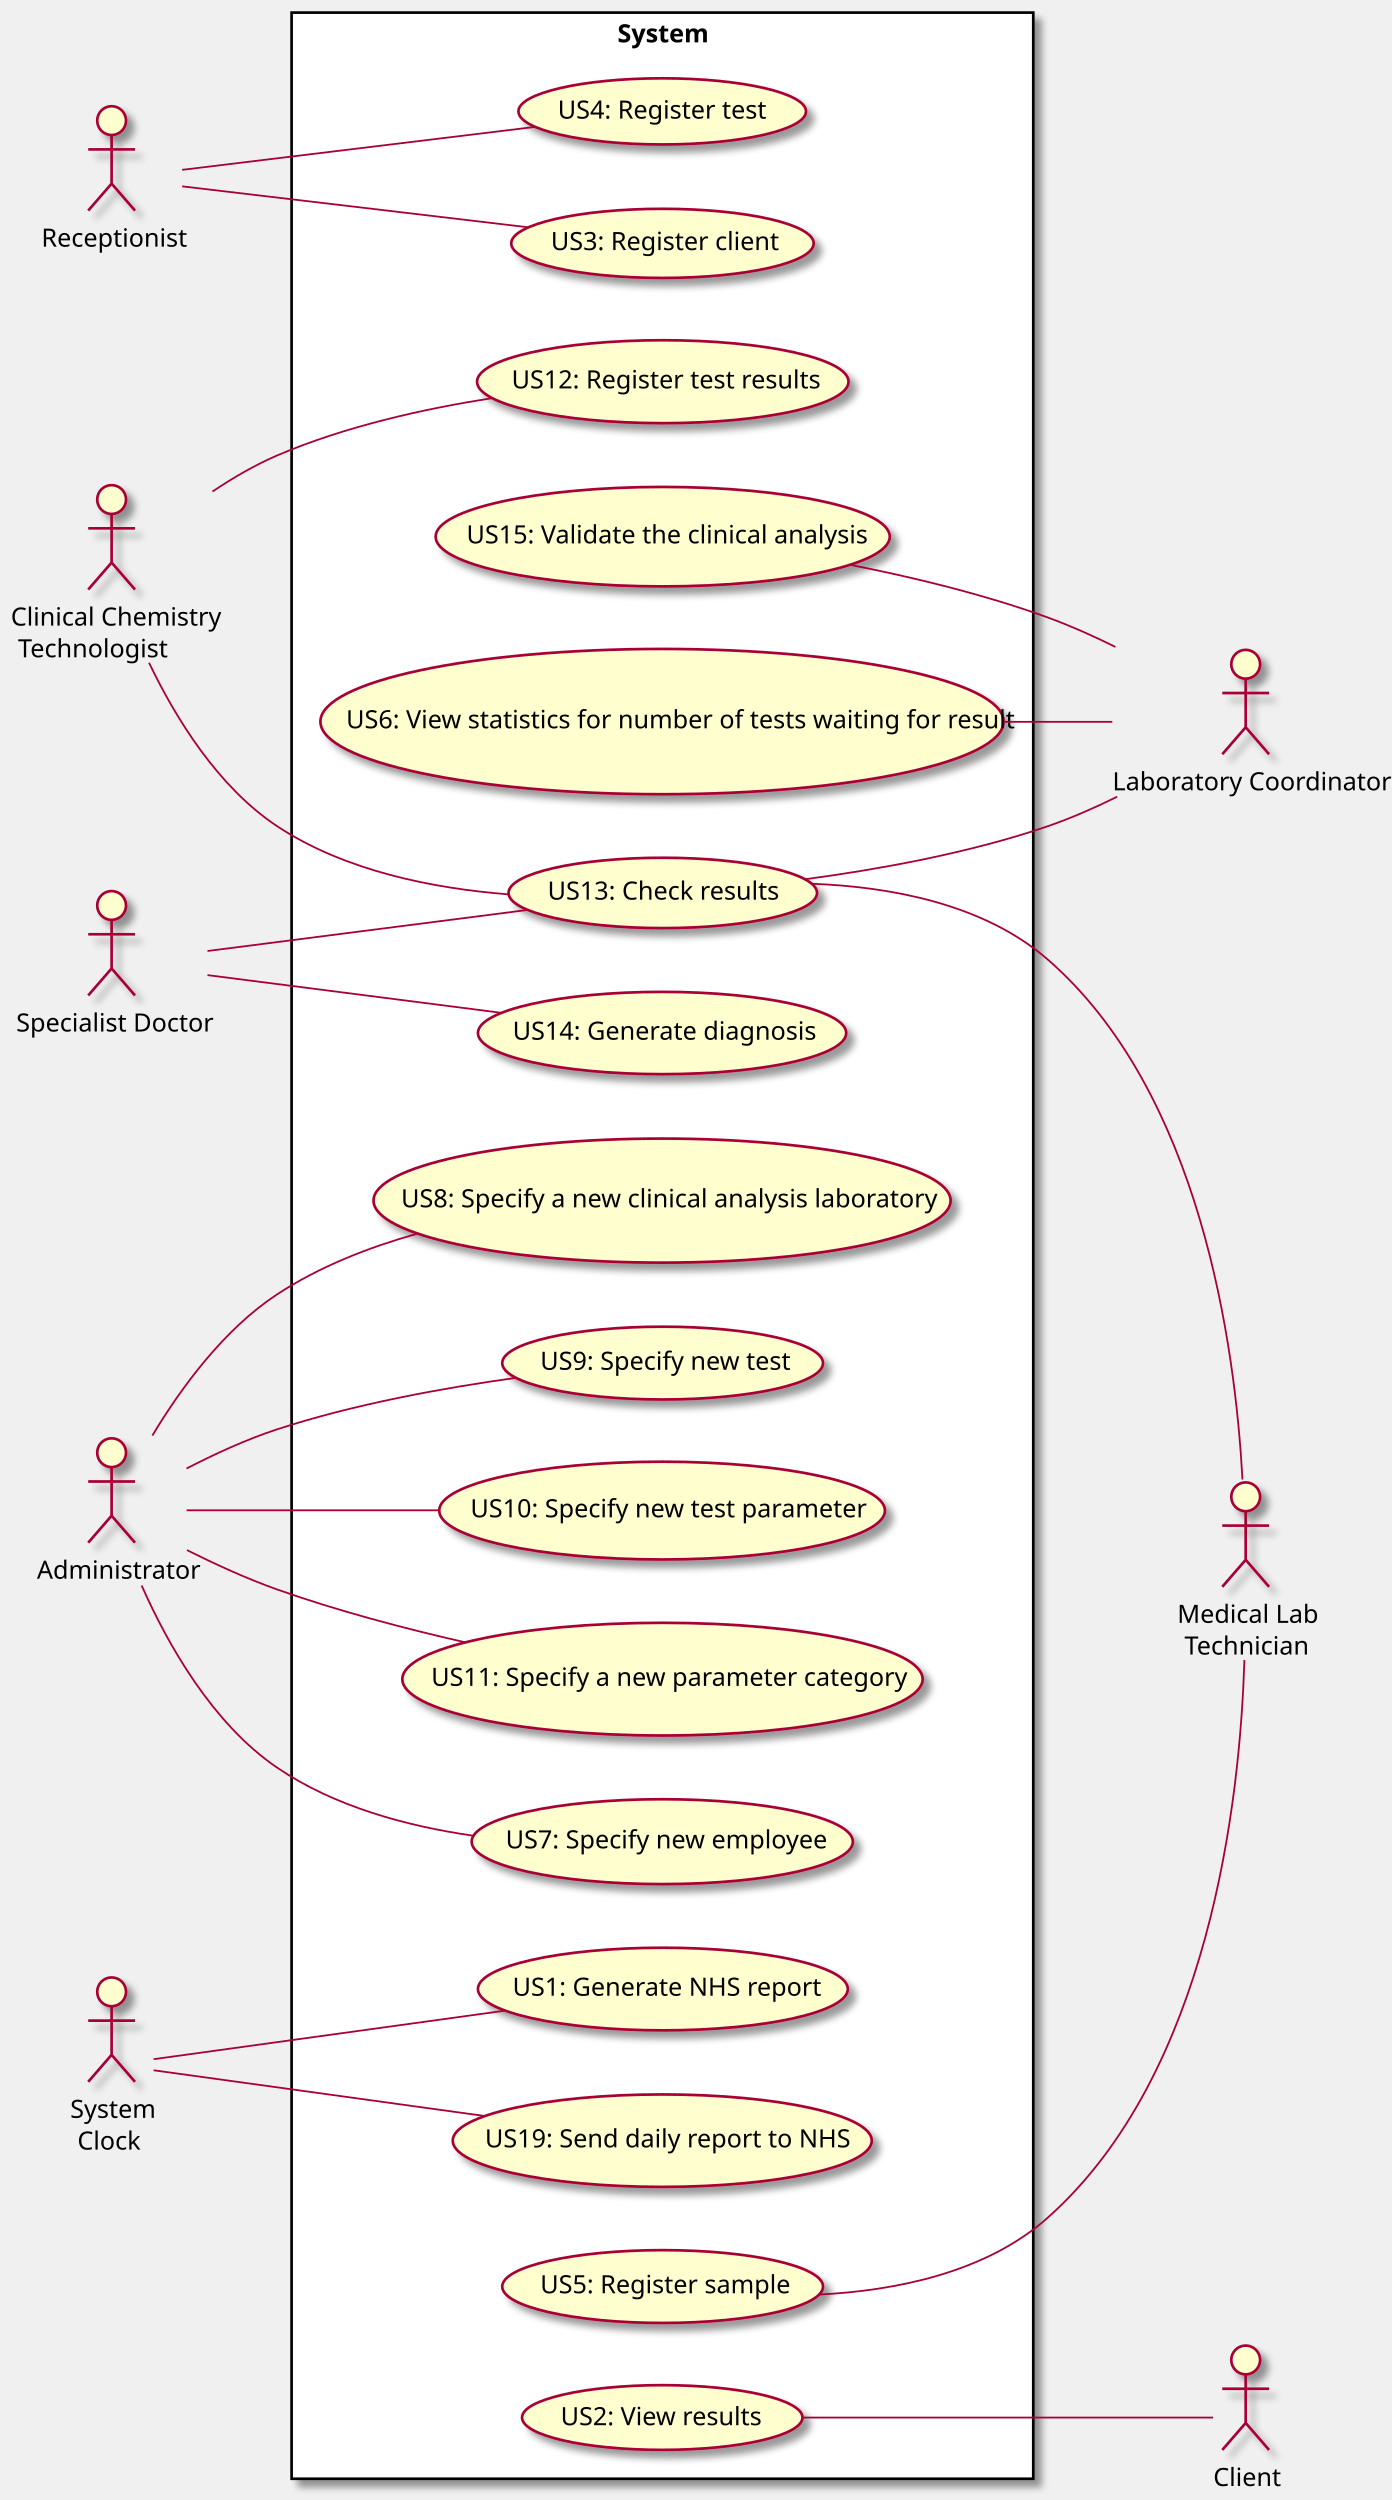
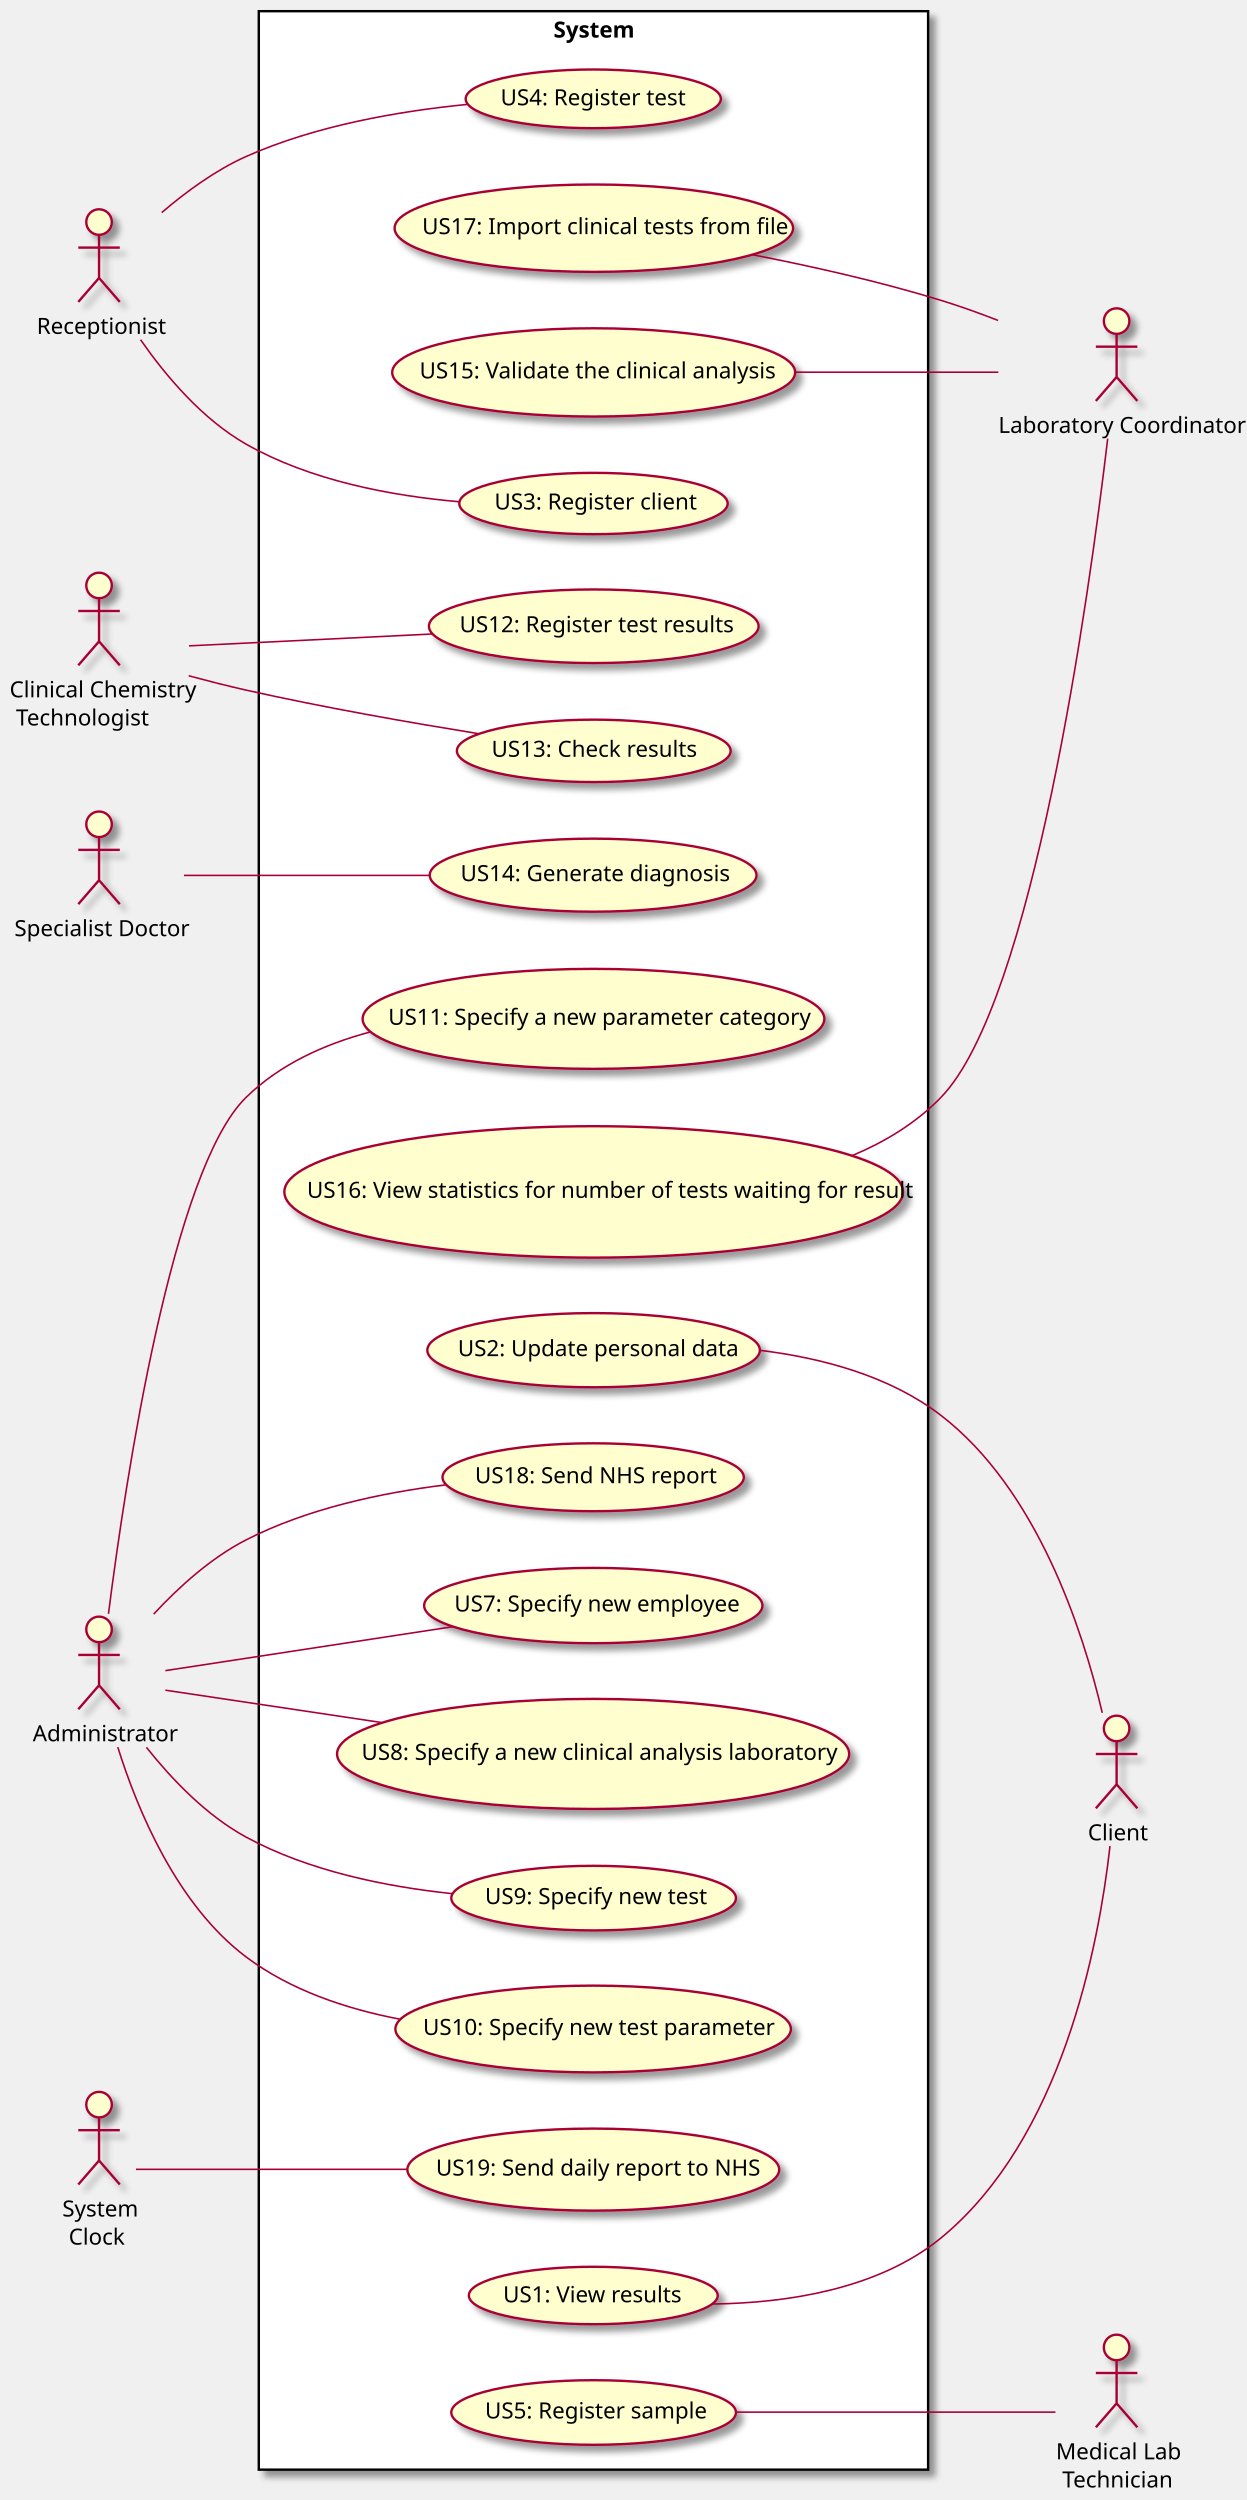
- <svg xmlns="http://www.w3.org/2000/svg" contentScriptType="application/ecmascript" contentStyleType="text/css" height="1736.25px" preserveAspectRatio="none" style="width:966px;height:1736px;" version="1.1" viewBox="0 0 966 1736" width="966.25px" zoomAndPan="magnify">
+ <svg xmlns="http://www.w3.org/2000/svg" contentScriptType="application/ecmascript" contentStyleType="text/css" height="1252px" preserveAspectRatio="none" style="width:624px;height:1252px;" version="1.1" viewBox="0 0 624 1252" width="624px" zoomAndPan="magnify">
  <defs>
-     <filter height="300%" id="f19lmlo7z2i0yy" width="300%" x="-1" y="-1">
-       <feGaussianBlur result="blurOut" stdDeviation="2.5" />
+     <filter height="300%" id="f93m5yescypw8" width="300%" x="-1" y="-1">
+       <feGaussianBlur result="blurOut" stdDeviation="1.6" />
      <feColorMatrix in="blurOut" result="blurOut2" type="matrix" values="0 0 0 0 0 0 0 0 0 0 0 0 0 0 0 0 0 0 .4 0" />
-       <feOffset dx="5.0" dy="5.0" in="blurOut2" result="blurOut3" />
+       <feOffset dx="3.2" dy="3.2" in="blurOut2" result="blurOut3" />
      <feBlend in="SourceGraphic" in2="blurOut3" mode="normal" />
    </filter>
  </defs>
  <g>
-     <rect fill="#FFFFFF" filter="url(#f19lmlo7z2i0yy)" height="1712.5" style="stroke:#000000;stroke-width:1.875;" width="515" x="202.5" y="8.75" />
-     <text fill="#000000" font-family="sans-serif" font-size="17.5" font-weight="bold" lengthAdjust="spacing" textLength="62.5" x="428.75" y="29.416">System</text>
-     <ellipse cx="459.849" cy="77.345" fill="#FEFECE" filter="url(#f19lmlo7z2i0yy)" rx="99.849" ry="22.97" style="stroke:#A80036;stroke-width:1.875;" />
-     <text fill="#000000" font-family="sans-serif" font-size="17.5" lengthAdjust="spacing" textLength="142.5" x="387.297" y="82.378">US4: Register test</text>
-     <ellipse cx="460.008" cy="169.002" fill="#FEFECE" filter="url(#f19lmlo7z2i0yy)" rx="105.008" ry="24.002" style="stroke:#A80036;stroke-width:1.875;" />
-     <text fill="#000000" font-family="sans-serif" font-size="17.5" lengthAdjust="spacing" textLength="155" x="382.508" y="173.662">US3: Register client</text>
-     <ellipse cx="460.238" cy="265.048" fill="#FEFECE" filter="url(#f19lmlo7z2i0yy)" rx="128.988" ry="28.797" style="stroke:#A80036;stroke-width:1.875;" />
-     <text fill="#000000" font-family="sans-serif" font-size="17.5" lengthAdjust="spacing" textLength="210" x="355.238" y="269.708">US12: Register test results</text>
-     <ellipse cx="459.741" cy="717.323" fill="#FEFECE" filter="url(#f19lmlo7z2i0yy)" rx="127.866" ry="28.573" style="stroke:#A80036;stroke-width:1.875;" />
-     <text fill="#000000" font-family="sans-serif" font-size="17.5" lengthAdjust="spacing" textLength="207.5" x="355.991" y="721.984">US14: Generate diagnosis</text>
-     <ellipse cx="460.301" cy="1381.185" fill="#FEFECE" filter="url(#f19lmlo7z2i0yy)" rx="128.427" ry="28.685" style="stroke:#A80036;stroke-width:1.875;" />
-     <text fill="#000000" font-family="sans-serif" font-size="17.5" lengthAdjust="spacing" textLength="208.75" x="355.926" y="1385.846">US1: Generate NHS report</text>
-     <ellipse cx="459.868" cy="1486.474" fill="#FEFECE" filter="url(#f19lmlo7z2i0yy)" rx="145.493" ry="32.099" style="stroke:#A80036;stroke-width:1.875;" />
-     <text fill="#000000" font-family="sans-serif" font-size="17.5" lengthAdjust="spacing" textLength="246.25" x="336.743" y="1491.134">US19: Send daily report to NHS</text>
-     <ellipse cx="460.173" cy="372.66" fill="#FEFECE" filter="url(#f19lmlo7z2i0yy)" rx="157.673" ry="34.535" style="stroke:#A80036;stroke-width:1.875;" />
-     <text fill="#000000" font-family="sans-serif" font-size="17.5" lengthAdjust="spacing" textLength="272.5" x="323.923" y="377.32">US15: Validate the clinical analysis</text>
-     <ellipse cx="459.87" cy="1678.724" fill="#FEFECE" filter="url(#f19lmlo7z2i0yy)" rx="97.37" ry="22.474" style="stroke:#A80036;stroke-width:1.875;" />
-     <text fill="#000000" font-family="sans-serif" font-size="17.5" lengthAdjust="spacing" textLength="136.25" x="389.294" y="1684.058">US2: View results</text>
-     <ellipse cx="460.241" cy="620.048" fill="#FEFECE" filter="url(#f19lmlo7z2i0yy)" rx="107.116" ry="24.423" style="stroke:#A80036;stroke-width:1.875;" />
-     <text fill="#000000" font-family="sans-serif" font-size="17.5" lengthAdjust="spacing" textLength="160" x="380.241" y="624.709">US13: Check results</text>
-     <ellipse cx="459.867" cy="1278.848" fill="#FEFECE" filter="url(#f19lmlo7z2i0yy)" rx="132.367" ry="29.473" style="stroke:#A80036;stroke-width:1.875;" />
-     <text fill="#000000" font-family="sans-serif" font-size="17.5" lengthAdjust="spacing" textLength="217.5" x="351.117" y="1283.509">US7: Specify new employee</text>
-     <ellipse cx="459.733" cy="833.697" fill="#FEFECE" filter="url(#f19lmlo7z2i0yy)" rx="200.358" ry="43.072" style="stroke:#A80036;stroke-width:1.875;" />
-     <text fill="#000000" font-family="sans-serif" font-size="17.5" lengthAdjust="spacing" textLength="362.5" x="278.483" y="838.357">US8: Specify a new clinical analysis laboratory</text>
-     <ellipse cx="460.131" cy="946.526" fill="#FEFECE" filter="url(#f19lmlo7z2i0yy)" rx="111.381" ry="25.276" style="stroke:#A80036;stroke-width:1.875;" />
-     <text fill="#000000" font-family="sans-serif" font-size="17.5" lengthAdjust="spacing" textLength="170" x="375.131" y="951.187">US9: Specify new test</text>
-     <ellipse cx="459.759" cy="1048.952" fill="#FEFECE" filter="url(#f19lmlo7z2i0yy)" rx="154.759" ry="33.952" style="stroke:#A80036;stroke-width:1.875;" />
-     <text fill="#000000" font-family="sans-serif" font-size="17.5" lengthAdjust="spacing" textLength="266.25" x="326.634" y="1053.612">US10: Specify new test parameter</text>
-     <ellipse cx="460.027" cy="1166.005" fill="#FEFECE" filter="url(#f19lmlo7z2i0yy)" rx="180.652" ry="39.13" style="stroke:#A80036;stroke-width:1.875;" />
-     <text fill="#000000" font-family="sans-serif" font-size="17.5" lengthAdjust="spacing" textLength="321.25" x="299.402" y="1170.666">US11: Specify a new parameter category</text>
-     <ellipse cx="460.131" cy="1587.776" fill="#FEFECE" filter="url(#f19lmlo7z2i0yy)" rx="111.381" ry="25.276" style="stroke:#A80036;stroke-width:1.875;" />
-     <text fill="#000000" font-family="sans-serif" font-size="17.5" lengthAdjust="spacing" textLength="170" x="375.131" y="1592.437">US5: Register sample</text>
-     <ellipse cx="459.703" cy="501.066" fill="#FEFECE" filter="url(#f19lmlo7z2i0yy)" rx="237.203" ry="50.441" style="stroke:#A80036;stroke-width:1.875;" />
-     <text fill="#000000" font-family="sans-serif" font-size="17.5" lengthAdjust="spacing" textLength="438.75" x="240.328" y="505.726">US6: View statistics for number of tests waiting for result</text>
-     <ellipse cx="77.5" cy="83.75" fill="#FEFECE" filter="url(#f19lmlo7z2i0yy)" rx="10" ry="10" style="stroke:#A80036;stroke-width:1.875;" />
-     <path d="M77.5,93.75 L77.5,127.5 M61.25,103.75 L93.75,103.75 M77.5,127.5 L61.25,146.25 M77.5,127.5 L93.75,146.25 " fill="none" filter="url(#f19lmlo7z2i0yy)" style="stroke:#A80036;stroke-width:1.875;" />
-     <text fill="#000000" font-family="sans-serif" font-size="17.5" lengthAdjust="spacing" textLength="97.5" x="28.75" y="171.292">Receptionist</text>
-     <ellipse cx="865" cy="1039.375" fill="#FEFECE" filter="url(#f19lmlo7z2i0yy)" rx="10" ry="10" style="stroke:#A80036;stroke-width:1.875;" />
-     <path d="M865,1049.375 L865,1083.125 M848.75,1059.375 L881.25,1059.375 M865,1083.125 L848.75,1101.875 M865,1083.125 L881.25,1101.875 " fill="none" filter="url(#f19lmlo7z2i0yy)" style="stroke:#A80036;stroke-width:1.875;" />
-     <text fill="#000000" font-family="sans-serif" font-size="17.5" lengthAdjust="spacing" textLength="95" x="817.5" y="1126.917">Medical Lab</text>
-     <text fill="#000000" font-family="sans-serif" font-size="17.5" lengthAdjust="spacing" textLength="86.25" x="822.5" y="1148.928">Technician</text>
-     <ellipse cx="77.5" cy="346.875" fill="#FEFECE" filter="url(#f19lmlo7z2i0yy)" rx="10" ry="10" style="stroke:#A80036;stroke-width:1.875;" />
-     <path d="M77.5,356.875 L77.5,390.625 M61.25,366.875 L93.75,366.875 M77.5,390.625 L61.25,409.375 M77.5,390.625 L93.75,409.375 " fill="none" filter="url(#f19lmlo7z2i0yy)" style="stroke:#A80036;stroke-width:1.875;" />
-     <text fill="#000000" font-family="sans-serif" font-size="17.5" lengthAdjust="spacing" textLength="140" x="7.5" y="434.416">Clinical Chemistry</text>
-     <text fill="#000000" font-family="sans-serif" font-size="17.5" lengthAdjust="spacing" textLength="101.25" x="12.5" y="456.428">Technologist</text>
-     <ellipse cx="77.5" cy="628.75" fill="#FEFECE" filter="url(#f19lmlo7z2i0yy)" rx="10" ry="10" style="stroke:#A80036;stroke-width:1.875;" />
-     <path d="M77.5,638.75 L77.5,672.5 M61.25,648.75 L93.75,648.75 M77.5,672.5 L61.25,691.25 M77.5,672.5 L93.75,691.25 " fill="none" filter="url(#f19lmlo7z2i0yy)" style="stroke:#A80036;stroke-width:1.875;" />
-     <text fill="#000000" font-family="sans-serif" font-size="17.5" lengthAdjust="spacing" textLength="132.5" x="11.25" y="716.292">Specialist Doctor</text>
-     <ellipse cx="865" cy="461.25" fill="#FEFECE" filter="url(#f19lmlo7z2i0yy)" rx="10" ry="10" style="stroke:#A80036;stroke-width:1.875;" />
-     <path d="M865,471.25 L865,505 M848.75,481.25 L881.25,481.25 M865,505 L848.75,523.75 M865,505 L881.25,523.75 " fill="none" filter="url(#f19lmlo7z2i0yy)" style="stroke:#A80036;stroke-width:1.875;" />
-     <text fill="#000000" font-family="sans-serif" font-size="17.5" lengthAdjust="spacing" textLength="185" x="772.5" y="548.792">Laboratory Coordinator</text>
-     <ellipse cx="865" cy="1638.75" fill="#FEFECE" filter="url(#f19lmlo7z2i0yy)" rx="10" ry="10" style="stroke:#A80036;stroke-width:1.875;" />
-     <path d="M865,1648.75 L865,1682.5 M848.75,1658.75 L881.25,1658.75 M865,1682.5 L848.75,1701.25 M865,1682.5 L881.25,1701.25 " fill="none" filter="url(#f19lmlo7z2i0yy)" style="stroke:#A80036;stroke-width:1.875;" />
-     <text fill="#000000" font-family="sans-serif" font-size="17.5" lengthAdjust="spacing" textLength="45" x="842.5" y="1726.292">Client</text>
-     <ellipse cx="77.5" cy="1008.75" fill="#FEFECE" filter="url(#f19lmlo7z2i0yy)" rx="10" ry="10" style="stroke:#A80036;stroke-width:1.875;" />
-     <path d="M77.5,1018.75 L77.5,1052.5 M61.25,1028.75 L93.75,1028.75 M77.5,1052.5 L61.25,1071.25 M77.5,1052.5 L93.75,1071.25 " fill="none" filter="url(#f19lmlo7z2i0yy)" style="stroke:#A80036;stroke-width:1.875;" />
-     <text fill="#000000" font-family="sans-serif" font-size="17.5" lengthAdjust="spacing" textLength="103.75" x="25.625" y="1096.292">Administrator</text>
-     <ellipse cx="77.5" cy="1383.125" fill="#FEFECE" filter="url(#f19lmlo7z2i0yy)" rx="10" ry="10" style="stroke:#A80036;stroke-width:1.875;" />
-     <path d="M77.5,1393.125 L77.5,1426.875 M61.25,1403.125 L93.75,1403.125 M77.5,1426.875 L61.25,1445.625 M77.5,1426.875 L93.75,1445.625 " fill="none" filter="url(#f19lmlo7z2i0yy)" style="stroke:#A80036;stroke-width:1.875;" />
-     <text fill="#000000" font-family="sans-serif" font-size="17.5" lengthAdjust="spacing" textLength="57.5" x="48.75" y="1470.667">System</text>
-     <text fill="#000000" font-family="sans-serif" font-size="17.5" lengthAdjust="spacing" textLength="43.75" x="53.75" y="1492.678">Clock</text>
-     <path d="M126.487,117.938 C187.688,110.487 294.95,97.438 371.038,88.175 " fill="none" id="Receptionist-US4" style="stroke:#A80036;stroke-width:1.25;" />
-     <path d="M126.487,129.4 C186.488,136.512 290.775,148.863 366.55,157.825 " fill="none" id="Receptionist-US3" style="stroke:#A80036;stroke-width:1.25;" />
-     <path d="M147.525,341.337 C161.75,331.8 177.113,322.85 192.5,316.25 C239.325,296.163 294.163,283.9 341.85,276.438 " fill="none" id="CCT-US12" style="stroke:#A80036;stroke-width:1.25;" />
-     <path d="M103.487,460.212 C122.112,499.075 151.5,546.612 192.5,573.75 C239.438,604.825 300.875,616.938 352.913,621.025 " fill="none" id="CCT-US13" style="stroke:#A80036;stroke-width:1.25;" />
-     <path d="M144.075,677.125 C200.1,684.312 282.012,694.825 348.212,703.325 " fill="none" id="Doctor-US14" style="stroke:#A80036;stroke-width:1.25;" />
-     <path d="M144.075,660.375 C205.3,652.513 297.438,640.7 366.212,631.875 " fill="none" id="Doctor-US13" style="stroke:#A80036;stroke-width:1.25;" />
-     <path d="M589.575,392.062 C634.013,400.8 683.65,412.812 727.5,428.75 C743.112,434.425 759.15,441.6 774.5,449.225 " fill="none" id="US15-LC" style="stroke:#A80036;stroke-width:1.25;" />
-     <path d="M558.913,610.562 C610.1,603.75 673.25,592.362 727.5,573.75 C743.6,568.225 760.087,560.987 775.788,553.212 " fill="none" id="US13-LC" style="stroke:#A80036;stroke-width:1.25;" />
-     <path d="M557.663,1678.75 C652.312,1678.75 789.9,1678.75 842.35,1678.75 " fill="none" id="US2-Client" style="stroke:#A80036;stroke-width:1.25;" />
-     <path d="M568.212,1593.375 C621.95,1590.688 684.6,1578.138 727.5,1540 C839.913,1440.075 861.087,1250.888 864.125,1152.688 " fill="none" id="US5-MLT" style="stroke:#A80036;stroke-width:1.25;" />
-     <path d="M563.312,613.663 C617.962,615.688 682.987,627.538 727.5,666.25 C833.625,758.55 857.712,933.788 862.775,1027.388 " fill="none" id="US13-MLT" style="stroke:#A80036;stroke-width:1.25;" />
-     <path d="M98.362,1101 C116.5,1141.925 147.475,1196.888 192.5,1227.5 C232.2,1254.5 282.538,1268.112 328.725,1274.737 " fill="none" id="Administrator-US7" style="stroke:#A80036;stroke-width:1.25;" />
-     <path d="M105.8,996.85 C125.562,963.95 155.338,923.138 192.5,898.75 C221.537,879.7 255.662,866.225 289.625,856.7 " fill="none" id="Administrator-US8" style="stroke:#A80036;stroke-width:1.25;" />
-     <path d="M129.525,1019.75 C148.738,1009.825 171.137,999.475 192.5,992.5 C246.125,974.987 308.125,963.725 358.788,956.7 " fill="none" id="Administrator-US9" style="stroke:#A80036;stroke-width:1.25;" />
-     <path d="M129.6,1048.75 C174.5,1048.75 242.35,1048.75 304.8,1048.75 " fill="none" id="Administrator-US10" style="stroke:#A80036;stroke-width:1.25;" />
-     <path d="M129.825,1076.4 C149.062,1086.025 171.412,1096.275 192.5,1103.75 C234.125,1118.5 280.637,1130.775 323,1140.438 " fill="none" id="Administrator-US11" style="stroke:#A80036;stroke-width:1.25;" />
-     <path d="M697.712,501.25 C724.062,501.25 749.587,501.25 772.388,501.25 " fill="none" id="US6-LC" style="stroke:#A80036;stroke-width:1.25;" />
-     <path d="M106.688,1429.888 C157.338,1422.888 266.8,1407.775 350.312,1396.237 " fill="none" id="Clock-US1" style="stroke:#A80036;stroke-width:1.25;" />
-     <path d="M106.688,1437.612 C154.512,1444.213 254.75,1458.062 336.087,1469.3 " fill="none" id="Clock-US19" style="stroke:#A80036;stroke-width:1.25;" />
+     <rect fill="#FFFFFF" filter="url(#f93m5yescypw8)" height="1231.2" style="stroke:#000000;stroke-width:1.2;" width="335.2" x="129.6" y="5.6" />
+     <text fill="#000000" font-family="sans-serif" font-size="11.2" font-weight="bold" lengthAdjust="spacing" textLength="40" x="277.2" y="18.827">System</text>
+     <ellipse cx="297.05" cy="739.81" fill="#FEFECE" filter="url(#f93m5yescypw8)" rx="75.45" ry="17.01" style="stroke:#A80036;stroke-width:1.2;" />
+     <text fill="#000000" font-family="sans-serif" font-size="11.2" lengthAdjust="spacing" textLength="118.4" x="237.85" y="742.793">US18: Send NHS report</text>
+     <ellipse cx="297.391" cy="114.278" fill="#FEFECE" filter="url(#f93m5yescypw8)" rx="99.791" ry="21.878" style="stroke:#A80036;stroke-width:1.2;" />
+     <text fill="#000000" font-family="sans-serif" font-size="11.2" lengthAdjust="spacing" textLength="172" x="211.391" y="117.261">US17: Import clinical tests from file</text>
+     <ellipse cx="297.272" cy="676.174" fill="#FEFECE" filter="url(#f93m5yescypw8)" rx="83.272" ry="18.574" style="stroke:#A80036;stroke-width:1.2;" />
+     <text fill="#000000" font-family="sans-serif" font-size="11.2" lengthAdjust="spacing" textLength="136" x="229.272" y="679.157">US2: Update personal data</text>
+     <ellipse cx="297.103" cy="49.501" fill="#FEFECE" filter="url(#f93m5yescypw8)" rx="63.903" ry="14.701" style="stroke:#A80036;stroke-width:1.2;" />
+     <text fill="#000000" font-family="sans-serif" font-size="11.2" lengthAdjust="spacing" textLength="91.2" x="250.67" y="52.722">US4: Register test</text>
+     <ellipse cx="297.205" cy="252.161" fill="#FEFECE" filter="url(#f93m5yescypw8)" rx="67.205" ry="15.361" style="stroke:#A80036;stroke-width:1.2;" />
+     <text fill="#000000" font-family="sans-serif" font-size="11.2" lengthAdjust="spacing" textLength="99.2" x="247.605" y="255.144">US3: Register client</text>
+     <ellipse cx="297.352" cy="313.63" fill="#FEFECE" filter="url(#f93m5yescypw8)" rx="82.552" ry="18.43" style="stroke:#A80036;stroke-width:1.2;" />
+     <text fill="#000000" font-family="sans-serif" font-size="11.2" lengthAdjust="spacing" textLength="134.4" x="230.152" y="316.613">US12: Register test results</text>
+     <ellipse cx="297.034" cy="438.287" fill="#FEFECE" filter="url(#f93m5yescypw8)" rx="81.834" ry="18.287" style="stroke:#A80036;stroke-width:1.2;" />
+     <text fill="#000000" font-family="sans-serif" font-size="11.2" lengthAdjust="spacing" textLength="132.8" x="230.634" y="441.27">US14: Generate diagnosis</text>
+     <ellipse cx="297.116" cy="1086.543" fill="#FEFECE" filter="url(#f93m5yescypw8)" rx="93.116" ry="20.543" style="stroke:#A80036;stroke-width:1.2;" />
+     <text fill="#000000" font-family="sans-serif" font-size="11.2" lengthAdjust="spacing" textLength="157.6" x="218.316" y="1089.526">US19: Send daily report to NHS</text>
+     <ellipse cx="297.311" cy="186.502" fill="#FEFECE" filter="url(#f93m5yescypw8)" rx="100.911" ry="22.102" style="stroke:#A80036;stroke-width:1.2;" />
+     <text fill="#000000" font-family="sans-serif" font-size="11.2" lengthAdjust="spacing" textLength="174.4" x="210.111" y="189.485">US15: Validate the clinical analysis</text>
+     <ellipse cx="297.117" cy="1149.583" fill="#FEFECE" filter="url(#f93m5yescypw8)" rx="62.317" ry="14.383" style="stroke:#A80036;stroke-width:1.2;" />
+     <text fill="#000000" font-family="sans-serif" font-size="11.2" lengthAdjust="spacing" textLength="87.2" x="251.948" y="1152.997">US1: View results</text>
+     <ellipse cx="297.354" cy="376.031" fill="#FEFECE" filter="url(#f93m5yescypw8)" rx="68.554" ry="15.631" style="stroke:#A80036;stroke-width:1.2;" />
+     <text fill="#000000" font-family="sans-serif" font-size="11.2" lengthAdjust="spacing" textLength="102.4" x="246.154" y="379.014">US13: Check results</text>
+     <ellipse cx="297.115" cy="804.063" fill="#FEFECE" filter="url(#f93m5yescypw8)" rx="84.715" ry="18.863" style="stroke:#A80036;stroke-width:1.2;" />
+     <text fill="#000000" font-family="sans-serif" font-size="11.2" lengthAdjust="spacing" textLength="139.2" x="227.515" y="807.046">US7: Specify new employee</text>
+     <ellipse cx="297.029" cy="878.366" fill="#FEFECE" filter="url(#f93m5yescypw8)" rx="128.229" ry="27.566" style="stroke:#A80036;stroke-width:1.2;" />
+     <text fill="#000000" font-family="sans-serif" font-size="11.2" lengthAdjust="spacing" textLength="232" x="181.029" y="881.349">US8: Specify a new clinical analysis laboratory</text>
+     <ellipse cx="297.284" cy="950.577" fill="#FEFECE" filter="url(#f93m5yescypw8)" rx="71.284" ry="16.177" style="stroke:#A80036;stroke-width:1.2;" />
+     <text fill="#000000" font-family="sans-serif" font-size="11.2" lengthAdjust="spacing" textLength="108.8" x="242.884" y="953.56">US9: Specify new test</text>
+     <ellipse cx="297.046" cy="1016.129" fill="#FEFECE" filter="url(#f93m5yescypw8)" rx="99.046" ry="21.729" style="stroke:#A80036;stroke-width:1.2;" />
+     <text fill="#000000" font-family="sans-serif" font-size="11.2" lengthAdjust="spacing" textLength="170.4" x="211.845" y="1019.112">US10: Specify new test parameter</text>
+     <ellipse cx="297.217" cy="510.243" fill="#FEFECE" filter="url(#f93m5yescypw8)" rx="115.617" ry="25.043" style="stroke:#A80036;stroke-width:1.2;" />
+     <text fill="#000000" font-family="sans-serif" font-size="11.2" lengthAdjust="spacing" textLength="205.6" x="194.417" y="513.226">US11: Specify a new parameter category</text>
+     <ellipse cx="297.284" cy="1208.177" fill="#FEFECE" filter="url(#f93m5yescypw8)" rx="71.284" ry="16.177" style="stroke:#A80036;stroke-width:1.2;" />
+     <text fill="#000000" font-family="sans-serif" font-size="11.2" lengthAdjust="spacing" textLength="108.8" x="242.884" y="1211.16">US5: Register sample</text>
+     <ellipse cx="297.322" cy="596.904" fill="#FEFECE" filter="url(#f93m5yescypw8)" rx="154.922" ry="32.904" style="stroke:#A80036;stroke-width:1.2;" />
+     <text fill="#000000" font-family="sans-serif" font-size="11.2" lengthAdjust="spacing" textLength="287.2" x="153.722" y="599.887">US16: View statistics for number of tests waiting for result</text>
+     <ellipse cx="49.6" cy="111.2" fill="#FEFECE" filter="url(#f93m5yescypw8)" rx="6.4" ry="6.4" style="stroke:#A80036;stroke-width:1.2;" />
+     <path d="M49.6,117.6 L49.6,139.2 M39.2,124 L60,124 M49.6,139.2 L39.2,151.2 M49.6,139.2 L60,151.2 " fill="none" filter="url(#f93m5yescypw8)" style="stroke:#A80036;stroke-width:1.2;" />
+     <text fill="#000000" font-family="sans-serif" font-size="11.2" lengthAdjust="spacing" textLength="62.4" x="18.4" y="167.227">Receptionist</text>
+     <ellipse cx="559.2" cy="1175.6" fill="#FEFECE" filter="url(#f93m5yescypw8)" rx="6.4" ry="6.4" style="stroke:#A80036;stroke-width:1.2;" />
+     <path d="M559.2,1182 L559.2,1203.6 M548.8,1188.4 L569.6,1188.4 M559.2,1203.6 L548.8,1215.6 M559.2,1203.6 L569.6,1215.6 " fill="none" filter="url(#f93m5yescypw8)" style="stroke:#A80036;stroke-width:1.2;" />
+     <text fill="#000000" font-family="sans-serif" font-size="11.2" lengthAdjust="spacing" textLength="60.8" x="528.8" y="1231.627">Medical Lab</text>
+     <text fill="#000000" font-family="sans-serif" font-size="11.2" lengthAdjust="spacing" textLength="55.2" x="532" y="1245.714">Technician</text>
+     <ellipse cx="49.6" cy="293.2" fill="#FEFECE" filter="url(#f93m5yescypw8)" rx="6.4" ry="6.4" style="stroke:#A80036;stroke-width:1.2;" />
+     <path d="M49.6,299.6 L49.6,321.2 M39.2,306 L60,306 M49.6,321.2 L39.2,333.2 M49.6,321.2 L60,333.2 " fill="none" filter="url(#f93m5yescypw8)" style="stroke:#A80036;stroke-width:1.2;" />
+     <text fill="#000000" font-family="sans-serif" font-size="11.2" lengthAdjust="spacing" textLength="89.6" x="4.8" y="349.227">Clinical Chemistry</text>
+     <text fill="#000000" font-family="sans-serif" font-size="11.2" lengthAdjust="spacing" textLength="64.8" x="8" y="363.314">Technologist</text>
+     <ellipse cx="49.6" cy="412.8" fill="#FEFECE" filter="url(#f93m5yescypw8)" rx="6.4" ry="6.4" style="stroke:#A80036;stroke-width:1.2;" />
+     <path d="M49.6,419.2 L49.6,440.8 M39.2,425.6 L60,425.6 M49.6,440.8 L39.2,452.8 M49.6,440.8 L60,452.8 " fill="none" filter="url(#f93m5yescypw8)" style="stroke:#A80036;stroke-width:1.2;" />
+     <text fill="#000000" font-family="sans-serif" font-size="11.2" lengthAdjust="spacing" textLength="84.8" x="7.2" y="468.827">Specialist Doctor</text>
+     <ellipse cx="559.2" cy="160.8" fill="#FEFECE" filter="url(#f93m5yescypw8)" rx="6.4" ry="6.4" style="stroke:#A80036;stroke-width:1.2;" />
+     <path d="M559.2,167.2 L559.2,188.8 M548.8,173.6 L569.6,173.6 M559.2,188.8 L548.8,200.8 M559.2,188.8 L569.6,200.8 " fill="none" filter="url(#f93m5yescypw8)" style="stroke:#A80036;stroke-width:1.2;" />
+     <text fill="#000000" font-family="sans-serif" font-size="11.2" lengthAdjust="spacing" textLength="118.4" x="500" y="216.827">Laboratory Coordinator</text>
+     <ellipse cx="559.2" cy="865.6" fill="#FEFECE" filter="url(#f93m5yescypw8)" rx="6.4" ry="6.4" style="stroke:#A80036;stroke-width:1.2;" />
+     <path d="M559.2,872 L559.2,893.6 M548.8,878.4 L569.6,878.4 M559.2,893.6 L548.8,905.6 M559.2,893.6 L569.6,905.6 " fill="none" filter="url(#f93m5yescypw8)" style="stroke:#A80036;stroke-width:1.2;" />
+     <text fill="#000000" font-family="sans-serif" font-size="11.2" lengthAdjust="spacing" textLength="28.8" x="544.8" y="921.627">Client</text>
+     <ellipse cx="49.6" cy="816" fill="#FEFECE" filter="url(#f93m5yescypw8)" rx="6.4" ry="6.4" style="stroke:#A80036;stroke-width:1.2;" />
+     <path d="M49.6,822.4 L49.6,844 M39.2,828.8 L60,828.8 M49.6,844 L39.2,856 M49.6,844 L60,856 " fill="none" filter="url(#f93m5yescypw8)" style="stroke:#A80036;stroke-width:1.2;" />
+     <text fill="#000000" font-family="sans-serif" font-size="11.2" lengthAdjust="spacing" textLength="66.4" x="16.4" y="872.027">Administrator</text>
+     <ellipse cx="49.6" cy="1054" fill="#FEFECE" filter="url(#f93m5yescypw8)" rx="6.4" ry="6.4" style="stroke:#A80036;stroke-width:1.2;" />
+     <path d="M49.6,1060.4 L49.6,1082 M39.2,1066.8 L60,1066.8 M49.6,1082 L39.2,1094 M49.6,1082 L60,1094 " fill="none" filter="url(#f93m5yescypw8)" style="stroke:#A80036;stroke-width:1.2;" />
+     <text fill="#000000" font-family="sans-serif" font-size="11.2" lengthAdjust="spacing" textLength="36.8" x="31.2" y="1110.027">System</text>
+     <text fill="#000000" font-family="sans-serif" font-size="11.2" lengthAdjust="spacing" textLength="28" x="34.4" y="1124.114">Clock</text>
+     <path d="M81,106.456 C93.2,95.992 107.968,85.208 123.2,78.4 C157.984,62.848 200.096,55.616 234.08,52.288 " fill="none" id="Receptionist-US4" style="stroke:#A80036;stroke-width:0.8;" />
+     <path d="M70.376,170.12 C83.16,188.472 101.416,209.992 123.2,222.4 C155.408,240.744 196.056,248.336 229.88,251.264 " fill="none" id="Receptionist-US3" style="stroke:#A80036;stroke-width:0.8;" />
+     <path d="M94.664,323.44 C128.488,321.792 176.008,319.472 216.44,317.504 " fill="none" id="CCT-US12" style="stroke:#A80036;stroke-width:0.8;" />
+     <path d="M94.504,338.432 C103.936,340.976 113.864,343.504 123.2,345.6 C161.776,354.264 205.64,361.944 239.576,367.416 " fill="none" id="CCT-US13" style="stroke:#A80036;stroke-width:0.8;" />
+     <path d="M92.128,438.4 C125.712,438.4 173.928,438.4 215.088,438.4 " fill="none" id="Doctor-US14" style="stroke:#A80036;stroke-width:0.8;" />
+     <path d="M398.304,186.4 C432.688,186.4 470.016,186.4 499.968,186.4 " fill="none" id="US15-LC" style="stroke:#A80036;stroke-width:0.8;" />
+     <path d="M377.032,127.6 C406.856,133.424 440.888,141.08 471.2,150.4 C480.592,153.288 490.376,156.8 499.84,160.48 " fill="none" id="US21-LC" style="stroke:#A80036;stroke-width:0.8;" />
+     <path d="M356.984,1153.848 C393.632,1153.36 439.6,1146.68 471.2,1120.8 C531.56,1071.352 550.184,975.272 555.896,924.496 " fill="none" id="US2-Client" style="stroke:#A80036;stroke-width:0.8;" />
+     <path d="M380.448,676.232 C411.544,680.032 445.552,689.056 471.2,708.8 C519.32,745.84 542.224,816.112 552.016,857.792 " fill="none" id="US20-Client" style="stroke:#A80036;stroke-width:0.8;" />
+     <path d="M368.464,1208 C420.888,1208 489.792,1208 528.56,1208 " fill="none" id="US5-MLT" style="stroke:#A80036;stroke-width:0.8;" />
+     <path d="M82.816,836.648 C119.344,831.064 179.8,821.824 227.08,814.592 " fill="none" id="Administrator-US7" style="stroke:#A80036;stroke-width:0.8;" />
+     <path d="M82.816,846.448 C110.6,850.608 152.232,856.832 191.384,862.688 " fill="none" id="Administrator-US8" style="stroke:#A80036;stroke-width:0.8;" />
+     <path d="M73.312,875.056 C86.112,891.16 103.456,909.264 123.2,920 C154.576,937.064 193.456,944.88 226.416,948.336 " fill="none" id="Administrator-US9" style="stroke:#A80036;stroke-width:0.8;" />
+     <path d="M58.984,874.96 C68.992,906.928 88.728,954.024 123.2,980 C145.272,996.632 173.232,1006.024 200.216,1011.2 " fill="none" id="Administrator-US10" style="stroke:#A80036;stroke-width:0.8;" />
+     <path d="M54.32,808.216 C63.072,739.496 86.368,585.64 123.2,549.6 C140.056,533.104 162.304,522.968 185.216,516.864 " fill="none" id="Administrator-US11" style="stroke:#A80036;stroke-width:0.8;" />
+     <path d="M76.952,808.36 C89.552,794.776 105.672,780.176 123.2,771.2 C153.856,755.496 191.112,747.568 223.2,743.624 " fill="none" id="Administrator-US22" style="stroke:#A80036;stroke-width:0.8;" />
+     <path d="M426.624,578.784 C443.248,571.848 458.776,562.408 471.2,549.6 C517.2,502.184 545.216,300.176 554.736,219.688 " fill="none" id="US6-LC" style="stroke:#A80036;stroke-width:0.8;" />
+     <path d="M68.088,1086.4 C96.408,1086.4 153.816,1086.4 203.984,1086.4 " fill="none" id="Clock-US19" style="stroke:#A80036;stroke-width:0.8;" />
  </g>
</svg>
